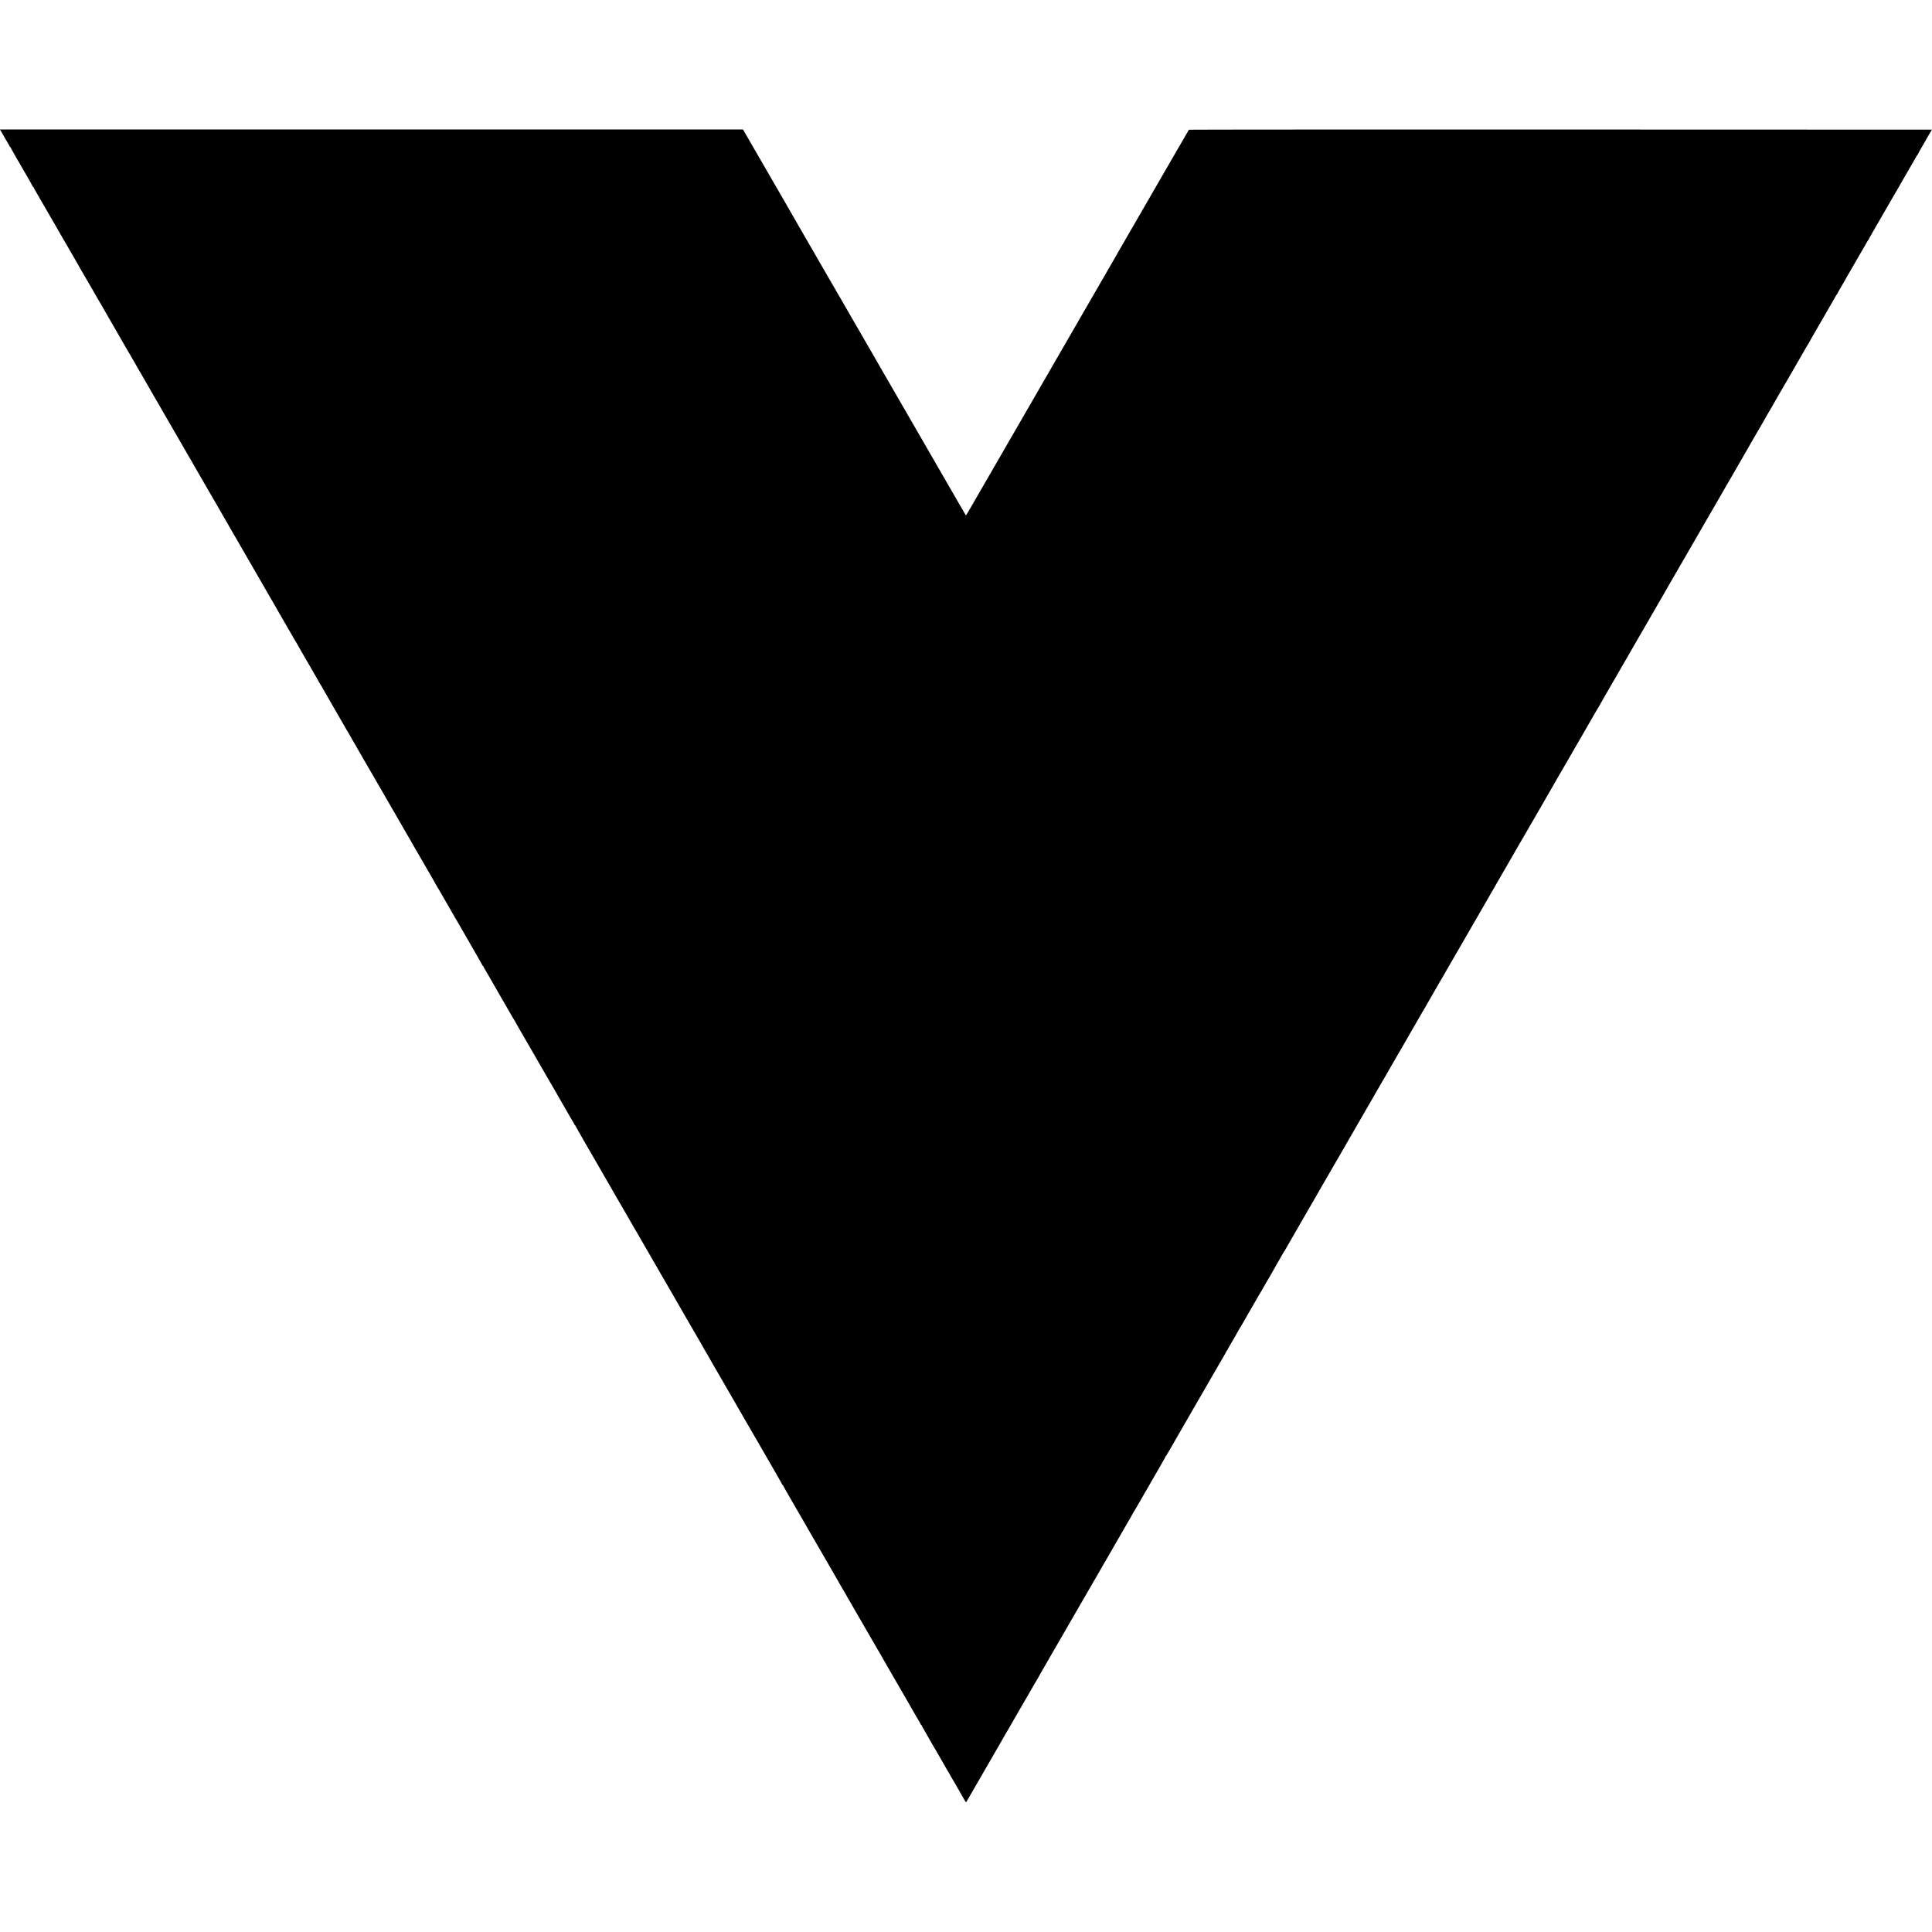
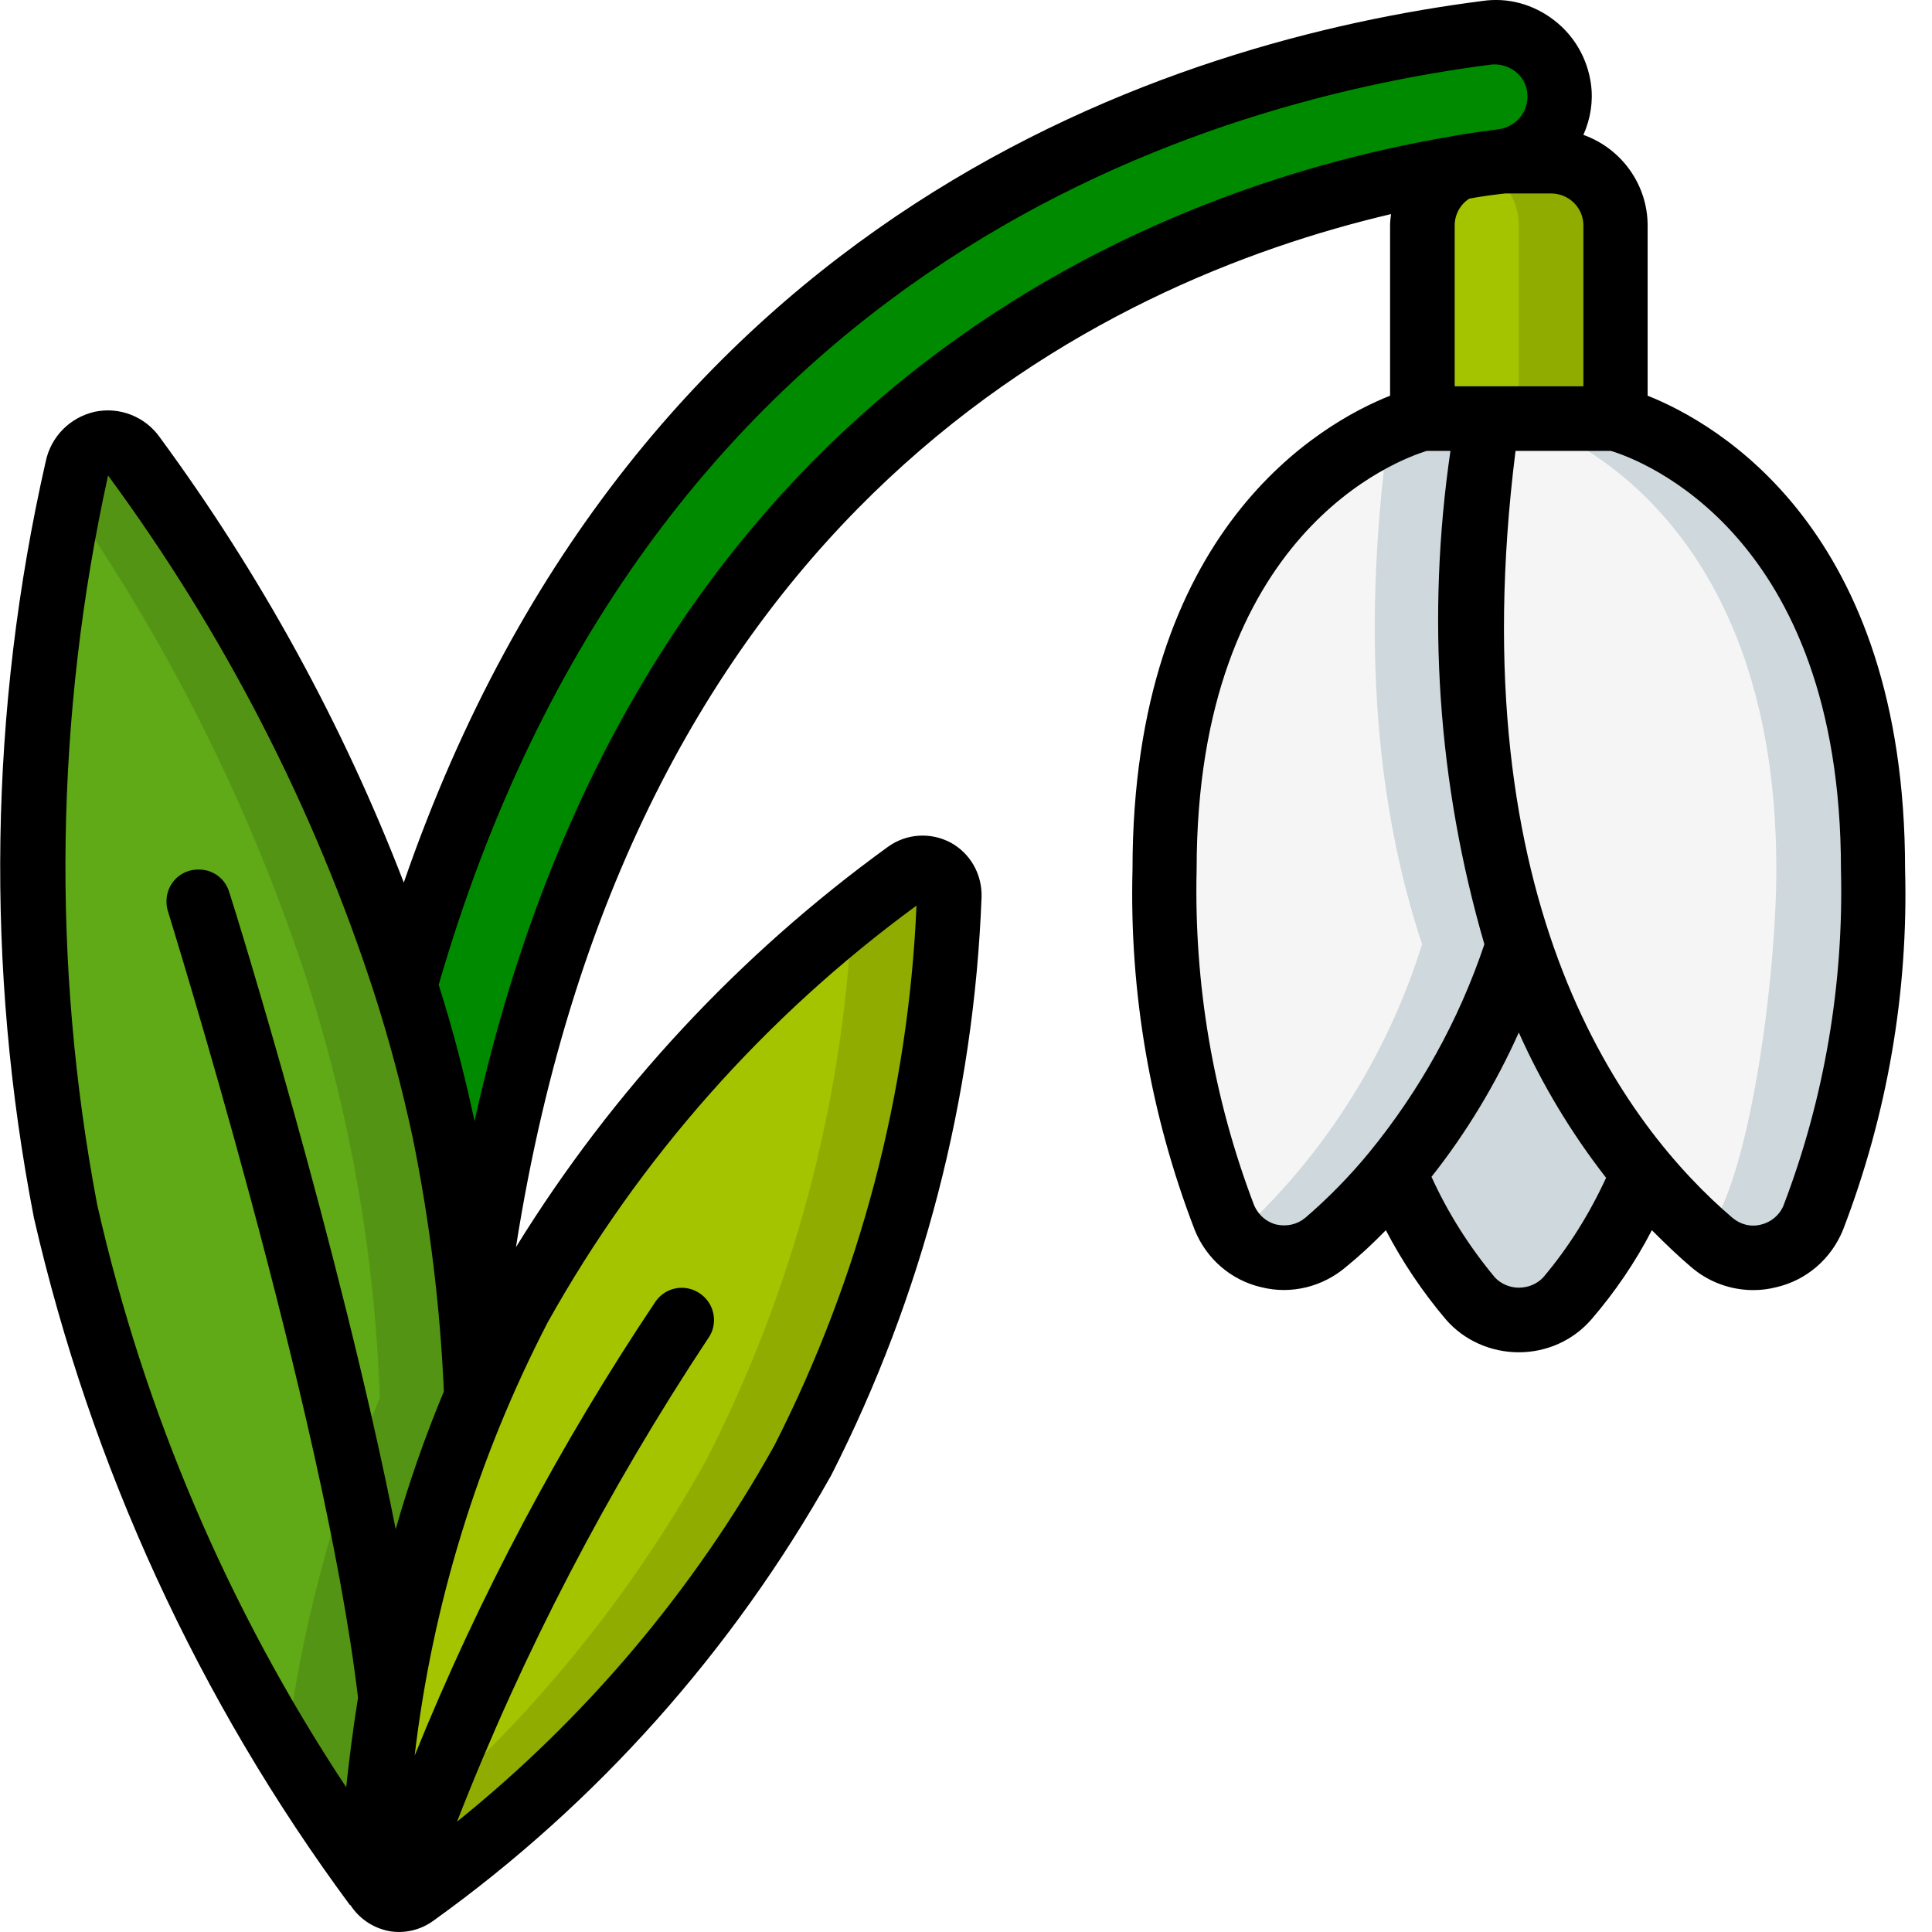
- <svg xmlns="http://www.w3.org/2000/svg" version="1.0" width="16pt" height="16pt" viewBox="0 0 16 16" preserveAspectRatio="xMidYMid meet">
-   <g transform="translate(0,16) scale(0.00032,-0.00032)" fill="#000000" stroke="none">
-     <path d="M18 46618 c45 -75 122 -207 122 -211 0 -2 25 -45 55 -95 30 -50 55 -96 55 -102 0 -5 5 -10 10 -10 6 0 10 -4 10 -9 0 -5 73 -135 161 -288 89 -153 173 -298 187 -323 14 -25 32 -57 41 -72 88 -149 187 -324 189 -335 2 -7 8 -13 13 -13 5 0 9 -4 9 -10 0 -5 46 -89 103 -187 175 -302 490 -846 507 -876 8 -16 20 -36 25 -45 28 -46 290 -498 339 -585 13 -23 74 -129 136 -236 61 -107 123 -215 137 -240 14 -25 29 -50 33 -56 5 -5 23 -37 40 -70 18 -33 38 -67 44 -75 11 -16 21 -33 63 -109 14 -25 29 -50 33 -56 4 -5 21 -35 38 -65 55 -100 261 -455 269 -465 4 -5 14 -21 20 -35 15 -29 41 -75 103 -180 24 -41 52 -88 60 -105 9 -16 57 -100 107 -185 112 -193 362 -626 380 -660 8 -14 23 -38 33 -55 11 -16 23 -37 27 -45 4 -8 26 -46 48 -85 23 -38 53 -90 67 -115 46 -81 64 -113 178 -310 62 -107 121 -210 132 -227 37 -67 56 -99 85 -148 16 -27 32 -57 36 -65 4 -8 15 -27 25 -42 9 -15 53 -89 96 -165 44 -76 177 -307 296 -513 120 -206 268 -463 330 -570 131 -227 117 -203 200 -348 36 -62 73 -125 82 -140 10 -15 21 -34 25 -42 4 -8 20 -37 36 -65 17 -27 38 -65 48 -82 49 -85 64 -111 87 -153 13 -25 28 -49 32 -55 4 -5 78 -134 165 -285 87 -151 166 -288 176 -305 10 -16 26 -43 35 -59 9 -17 125 -217 257 -445 132 -229 253 -441 270 -471 17 -30 45 -79 64 -108 18 -29 33 -54 33 -57 0 -2 20 -37 44 -77 24 -40 123 -212 221 -383 97 -170 190 -330 205 -355 16 -25 39 -65 53 -90 13 -25 81 -144 152 -265 70 -121 137 -238 150 -260 12 -22 37 -65 55 -95 18 -30 43 -73 55 -95 12 -22 48 -85 80 -140 77 -132 163 -280 190 -330 13 -22 71 -123 130 -225 59 -102 116 -199 126 -217 10 -17 29 -50 43 -72 15 -22 26 -43 26 -45 0 -2 27 -50 60 -106 33 -56 60 -103 60 -105 0 -2 55 -98 90 -155 8 -14 182 -316 239 -414 13 -22 45 -79 72 -124 27 -46 49 -86 49 -89 0 -2 14 -24 30 -48 16 -24 30 -46 30 -49 0 -5 74 -135 100 -176 5 -8 24 -42 43 -75 50 -88 58 -101 262 -455 104 -179 199 -345 213 -370 14 -25 28 -49 32 -55 4 -5 17 -26 28 -45 10 -19 62 -109 114 -200 114 -197 133 -230 170 -295 16 -27 33 -57 38 -65 17 -28 96 -165 103 -180 4 -8 16 -28 26 -45 10 -16 77 -131 148 -255 72 -124 181 -313 243 -420 62 -107 121 -209 131 -227 35 -62 323 -560 392 -678 38 -66 83 -145 100 -175 16 -30 33 -59 37 -65 4 -5 17 -27 29 -47 34 -61 56 -100 90 -156 17 -29 31 -55 31 -57 0 -2 17 -32 39 -67 21 -35 134 -229 251 -433 117 -203 235 -407 261 -451 27 -45 49 -85 49 -88 0 -4 8 -19 19 -34 15 -21 200 -341 309 -533 10 -19 33 -58 51 -87 17 -29 31 -54 31 -56 0 -2 25 -44 55 -94 30 -50 55 -95 55 -98 0 -4 6 -15 14 -23 7 -9 27 -41 43 -71 17 -30 170 -297 342 -594 171 -296 311 -542 311 -547 0 -5 5 -9 10 -9 6 0 10 -4 10 -10 0 -5 22 -47 49 -92 27 -46 58 -99 68 -118 24 -43 81 -140 93 -160 5 -8 66 -114 135 -235 69 -121 130 -227 135 -235 12 -21 259 -447 283 -490 10 -19 28 -47 38 -62 11 -14 19 -29 19 -32 0 -3 37 -69 83 -148 99 -170 305 -526 337 -583 13 -22 31 -53 41 -70 11 -16 22 -37 26 -45 7 -14 82 -146 103 -180 14 -24 181 -311 205 -355 13 -22 46 -80 75 -130 29 -49 64 -110 78 -135 14 -25 51 -88 82 -140 31 -52 59 -102 63 -110 4 -8 18 -33 31 -55 205 -353 284 -489 309 -535 17 -30 45 -78 62 -106 18 -28 36 -60 39 -72 4 -12 12 -22 17 -22 5 0 9 -4 9 -10 0 -5 109 -197 241 -427 133 -230 250 -431 259 -448 51 -90 222 -385 280 -485 37 -63 78 -135 92 -160 14 -25 67 -117 118 -205 51 -88 101 -175 111 -193 34 -58 55 -95 149 -257 51 -88 101 -173 110 -190 9 -16 76 -131 147 -255 72 -124 140 -241 151 -260 61 -108 281 -489 355 -615 38 -66 77 -133 87 -150 35 -63 91 -161 100 -175 14 -23 99 -169 128 -220 54 -97 135 -235 142 -245 4 -5 20 -32 35 -60 26 -48 238 -416 276 -480 10 -16 26 -46 37 -65 30 -53 382 -661 403 -695 10 -16 22 -37 26 -45 4 -8 26 -48 50 -88 24 -41 43 -75 43 -77 0 -2 22 -40 50 -85 27 -45 50 -84 50 -86 0 -3 38 -69 83 -147 84 -142 302 -520 340 -587 10 -19 34 -60 52 -90 18 -30 44 -75 57 -100 14 -25 45 -79 70 -120 25 -41 56 -96 70 -121 14 -25 77 -133 138 -240 62 -107 122 -210 132 -229 25 -43 310 -535 337 -581 11 -19 26 -45 34 -59 17 -32 238 -414 266 -460 11 -19 24 -41 28 -49 3 -7 75 -133 160 -278 84 -146 153 -269 153 -274 0 -5 5 -9 10 -9 6 0 10 -4 10 -10 0 -5 82 -150 181 -322 182 -314 201 -346 240 -415 12 -21 80 -139 152 -263 71 -124 141 -245 155 -270 14 -25 28 -49 32 -55 6 -8 145 -248 220 -380 37 -66 209 -362 229 -395 11 -19 24 -42 28 -49 4 -8 67 -118 140 -243 73 -125 133 -230 133 -233 0 -2 15 -28 33 -57 19 -29 47 -78 64 -108 17 -30 53 -93 79 -139 53 -90 82 -141 157 -272 82 -142 115 -199 381 -659 142 -245 268 -463 281 -485 12 -22 71 -125 132 -230 60 -104 172 -298 248 -430 76 -132 146 -253 156 -270 11 -16 22 -36 26 -44 3 -8 30 -54 60 -103 29 -49 53 -91 53 -93 0 -3 18 -34 40 -70 22 -36 40 -67 40 -69 0 -2 37 -66 81 -142 45 -77 98 -168 119 -204 20 -36 47 -81 58 -100 12 -19 27 -47 33 -62 6 -16 15 -28 20 -28 5 0 9 -4 9 -9 0 -6 63 -118 140 -251 77 -133 140 -243 140 -245 0 -2 18 -33 41 -70 22 -37 49 -83 60 -101 10 -19 29 -51 40 -71 25 -45 109 -189 126 -218 7 -11 17 -29 22 -40 6 -11 22 -38 35 -60 14 -22 37 -62 52 -90 14 -27 35 -62 45 -77 11 -14 19 -29 19 -32 0 -3 18 -35 40 -71 22 -36 40 -67 40 -69 0 -2 19 -35 42 -72 23 -38 55 -94 72 -124 26 -47 139 -244 171 -298 6 -9 21 -36 34 -60 28 -48 37 -51 51 -19 6 12 19 36 29 52 10 17 27 46 38 65 11 19 104 181 208 360 103 179 199 345 213 370 14 25 42 74 64 109 21 34 38 65 38 67 0 2 18 33 40 69 22 36 40 67 40 69 0 3 177 310 199 346 16 26 136 234 140 244 2 5 25 44 52 88 27 44 49 81 49 84 0 2 18 34 40 70 22 36 40 67 40 69 0 2 20 36 43 77 35 58 169 289 297 513 9 17 50 86 90 155 40 69 86 150 103 180 16 30 35 62 41 70 6 8 16 24 22 35 35 64 72 129 167 293 59 100 116 199 127 220 11 20 30 53 41 72 43 72 1070 1850 1121 1940 14 25 65 113 113 195 48 83 96 166 107 185 10 19 28 50 38 68 11 18 73 124 137 235 64 111 175 303 246 427 71 124 173 299 225 390 52 91 116 202 143 248 27 45 49 85 49 89 0 4 6 14 14 22 7 9 28 43 46 76 26 47 251 436 378 655 11 19 29 51 40 70 11 19 101 176 201 348 99 172 181 317 181 323 0 5 5 9 10 9 6 0 10 5 10 11 0 6 8 23 18 37 11 15 32 52 49 82 16 30 130 228 253 440 122 212 234 405 248 430 13 25 39 70 57 100 39 65 69 117 130 225 25 44 50 87 55 95 12 19 78 134 220 380 61 107 129 224 150 260 161 277 222 382 246 425 15 28 47 83 71 123 24 41 43 78 43 83 0 5 4 9 8 9 4 0 13 12 19 28 7 15 23 45 36 67 66 110 277 478 277 483 0 3 6 13 14 21 7 9 27 41 43 71 17 30 45 80 63 110 34 57 375 649 394 685 6 11 16 27 22 35 6 8 26 42 44 75 18 33 41 74 51 90 10 17 24 41 32 55 54 97 72 128 88 152 11 14 19 28 19 30 0 3 79 141 175 308 96 167 175 305 175 308 0 3 6 13 14 21 7 9 26 39 41 66 33 60 276 483 338 587 24 40 46 80 50 88 4 8 13 24 20 35 14 23 95 163 125 215 11 19 52 91 92 160 40 69 80 139 90 155 9 17 103 179 207 360 105 182 200 346 211 365 103 181 463 802 489 845 7 11 15 27 19 35 4 8 29 51 55 95 64 110 828 1433 848 1470 9 17 24 41 33 55 9 14 29 48 45 77 15 28 52 93 82 145 30 51 62 107 71 123 17 30 231 398 400 690 51 88 103 179 115 202 12 23 26 48 32 55 6 7 24 38 40 68 17 30 61 107 98 170 37 63 84 144 103 180 19 36 41 72 48 81 8 8 14 18 14 21 0 4 27 51 59 106 32 55 72 124 89 154 16 29 71 125 122 213 51 88 104 180 118 205 13 25 28 50 32 55 4 6 17 26 28 45 11 19 45 80 77 135 31 55 66 116 77 135 11 19 88 152 171 295 401 694 620 1072 650 1125 11 19 87 152 170 295 83 143 158 273 166 288 9 16 21 36 26 45 6 9 31 52 55 96 25 43 54 94 66 115 11 20 95 164 186 321 91 157 173 299 182 315 9 17 26 46 37 65 12 19 66 114 121 210 56 96 108 186 117 200 8 14 24 40 34 59 24 45 383 664 412 713 5 9 17 29 26 45 15 28 120 210 241 419 36 61 68 117 72 125 4 8 12 23 19 34 35 57 245 420 262 453 11 20 35 61 53 90 17 29 32 54 32 56 0 3 28 51 62 108 33 57 70 119 80 138 10 19 23 42 28 50 5 8 32 53 59 100 27 47 149 258 271 470 122 212 234 405 248 430 30 53 62 108 80 135 6 11 15 27 19 35 4 8 85 150 181 315 96 165 187 323 202 350 31 56 116 202 130 225 5 8 25 42 43 75 19 33 92 159 162 280 149 257 157 271 202 350 19 33 38 67 43 75 9 14 228 392 275 475 12 22 55 96 95 165 40 69 80 139 90 155 24 42 202 350 221 383 9 15 27 47 41 72 14 25 75 131 136 236 61 106 121 210 134 232 99 172 271 470 279 482 5 8 23 40 40 70 18 30 81 141 142 245 60 105 121 210 135 235 14 25 71 124 127 220 56 96 143 247 194 335 51 88 96 167 102 175 14 24 180 311 204 355 23 43 340 590 356 615 5 8 50 87 101 175 171 301 517 898 582 1008 25 43 46 81 46 83 0 2 12 23 27 47 14 23 40 67 56 97 16 30 35 62 42 70 7 8 15 22 18 30 4 8 20 38 37 65 16 28 33 57 37 65 6 12 111 196 143 250 5 8 55 95 112 193 57 98 113 195 126 215 12 20 27 46 32 57 6 11 14 27 20 35 5 8 76 130 156 270 80 140 165 287 187 325 23 39 52 90 66 115 13 25 30 52 37 61 8 8 14 18 14 21 0 4 41 77 92 165 50 87 175 302 276 478 101 176 208 360 236 408 28 49 67 117 86 152 19 35 41 70 48 77 6 6 12 15 12 19 0 7 124 224 167 291 12 21 23 40 23 42 0 2 21 40 46 83 26 43 55 92 64 109 54 95 327 568 354 614 19 30 45 75 59 100 71 128 82 145 89 148 4 2 8 8 8 13 0 5 42 82 94 172 311 538 496 858 518 897 14 25 40 70 58 100 18 30 42 71 53 90 10 19 79 139 152 265 73 127 142 246 153 265 10 19 43 76 72 125 29 50 63 108 75 130 65 116 80 140 87 143 4 2 8 8 8 12 0 8 114 212 140 250 6 8 14 24 20 35 5 11 54 97 108 190 l100 170 -9611 3 c-5286 1 -9614 -1 -9618 -5 -5 -6 -419 -719 -619 -1068 -89 -155 -267 -463 -323 -560 -38 -66 -81 -140 -95 -165 -31 -56 -263 -457 -526 -910 -110 -190 -224 -388 -254 -440 -29 -52 -61 -109 -71 -125 -23 -39 -243 -420 -268 -465 -11 -19 -204 -352 -428 -740 -224 -388 -477 -826 -563 -975 -85 -148 -185 -322 -222 -385 -37 -63 -120 -207 -185 -320 -65 -113 -177 -306 -248 -430 -72 -124 -172 -297 -222 -385 -51 -88 -142 -245 -202 -350 -131 -226 -247 -427 -408 -705 -65 -113 -249 -432 -410 -710 -160 -278 -388 -673 -506 -877 -118 -205 -216 -373 -219 -373 -3 0 -52 82 -109 183 -58 100 -144 250 -192 332 -95 164 -402 696 -647 1120 -85 149 -228 396 -317 550 -212 365 -982 1700 -1008 1745 -10 19 -43 76 -72 125 -29 50 -64 110 -77 135 -14 25 -63 110 -110 190 -47 80 -96 165 -110 190 -14 25 -99 171 -188 325 -89 154 -174 300 -188 325 -13 25 -64 113 -112 195 -48 83 -140 242 -205 355 -65 113 -183 317 -263 454 -79 137 -152 264 -163 282 -50 89 -335 583 -354 614 -12 19 -34 58 -50 85 -15 28 -129 226 -253 440 -124 215 -235 408 -247 430 -12 22 -69 121 -127 220 -58 99 -226 389 -373 645 -148 256 -324 561 -392 678 -67 117 -134 232 -147 255 -13 23 -33 59 -46 80 l-22 37 -9615 0 -9615 0 20 -32z" />
+ <svg xmlns="http://www.w3.org/2000/svg" width="16pt" height="16pt" viewBox="0 0 16 16" version="1.1">
+   <g id="surface1">
+     <path style=" stroke:none;fill-rule:nonzero;fill:rgb(64.314%,76.863%,0%);fill-opacity:1;" d="M 13.379 1.867 L 13.379 3.465 L 11.777 3.465 L 11.777 1.867 C 11.777 1.664 11.895 1.477 12.078 1.387 L 12.082 1.387 C 12.207 1.367 12.332 1.348 12.445 1.332 L 12.844 1.332 C 13.141 1.336 13.379 1.574 13.379 1.867 Z M 13.379 1.867 " />
+     <path style=" stroke:none;fill-rule:nonzero;fill:rgb(56.471%,67.451%,0%);fill-opacity:1;" d="M 12.844 1.332 L 12.445 1.332 C 12.375 1.344 12.297 1.355 12.223 1.367 C 12.434 1.441 12.578 1.641 12.578 1.867 L 12.578 3.465 L 13.379 3.465 L 13.379 1.867 C 13.379 1.574 13.141 1.336 12.844 1.332 Z M 12.844 1.332 " />
+     <path style=" stroke:none;fill-rule:nonzero;fill:rgb(96.078%,96.078%,96.078%);fill-opacity:1;" d="M 15.512 7.199 C 15.535 8.184 15.367 9.164 15.016 10.086 C 14.949 10.242 14.812 10.359 14.648 10.402 C 14.48 10.441 14.305 10.398 14.176 10.289 C 13.973 10.113 13.781 9.922 13.609 9.711 C 13.152 9.152 12.801 8.512 12.578 7.82 C 12.223 6.754 12.047 5.332 12.312 3.465 L 13.379 3.465 C 13.379 3.465 15.512 4 15.512 7.199 Z M 15.512 7.199 " />
+     <path style=" stroke:none;fill-rule:nonzero;fill:rgb(81.176%,84.706%,86.275%);fill-opacity:1;" d="M 13.379 3.465 L 12.578 3.465 C 12.578 3.465 14.711 4 14.711 7.199 C 14.711 8.094 14.488 9.82 14.117 10.234 C 14.242 10.375 14.426 10.441 14.609 10.41 C 14.793 10.379 14.945 10.258 15.016 10.086 C 15.367 9.164 15.535 8.184 15.512 7.199 C 15.512 4 13.379 3.465 13.379 3.465 Z M 13.379 3.465 " />
+     <path style=" stroke:none;fill-rule:nonzero;fill:rgb(96.078%,96.078%,96.078%);fill-opacity:1;" d="M 12.578 7.82 C 12.355 8.512 12.008 9.152 11.547 9.711 C 11.375 9.922 11.188 10.113 10.98 10.289 C 10.852 10.398 10.676 10.441 10.508 10.402 C 10.344 10.359 10.207 10.242 10.141 10.086 C 9.789 9.164 9.621 8.184 9.645 7.199 C 9.645 4 11.777 3.465 11.777 3.465 L 12.312 3.465 C 12.047 5.332 12.223 6.754 12.578 7.82 Z M 12.578 7.82 " />
+     <path style=" stroke:none;fill-rule:nonzero;fill:rgb(81.176%,84.706%,86.275%);fill-opacity:1;" d="M 12.312 3.465 L 11.777 3.465 C 11.684 3.496 11.59 3.531 11.5 3.574 C 11.254 5.387 11.43 6.773 11.777 7.82 C 11.488 8.746 10.957 9.582 10.238 10.234 C 10.434 10.453 10.762 10.477 10.98 10.289 C 11.727 9.625 12.281 8.773 12.578 7.82 C 12.223 6.754 12.047 5.332 12.312 3.465 Z M 12.312 3.465 " />
+     <path style=" stroke:none;fill-rule:nonzero;fill:rgb(81.176%,84.706%,86.275%);fill-opacity:1;" d="M 13.609 9.711 C 13.457 10.09 13.242 10.441 12.98 10.754 C 12.879 10.867 12.734 10.934 12.578 10.934 C 12.426 10.934 12.277 10.867 12.176 10.754 C 11.914 10.441 11.703 10.09 11.547 9.711 C 12.008 9.152 12.355 8.512 12.578 7.82 C 12.801 8.512 13.152 9.152 13.609 9.711 Z M 13.609 9.711 " />
+     <path style=" stroke:none;fill-rule:nonzero;fill:rgb(0%,54.118%,0%);fill-opacity:1;" d="M 12.445 1.332 C 12.332 1.348 12.207 1.367 12.082 1.387 L 12.078 1.387 C 9.516 1.816 4.754 3.613 3.91 11.02 C 3.867 10.465 3.789 9.914 3.676 9.367 C 3.59 8.957 3.484 8.555 3.355 8.156 C 5.105 1.984 9.902 0.582 12.309 0.273 C 12.602 0.234 12.871 0.441 12.906 0.734 C 12.945 1.027 12.738 1.297 12.445 1.332 Z M 12.445 1.332 " />
+     <path style=" stroke:none;fill-rule:nonzero;fill:rgb(64.314%,76.863%,0%);fill-opacity:1;" d="M 7.863 7.414 C 7.805 9.047 7.391 10.641 6.648 12.094 C 5.855 13.516 4.758 14.742 3.438 15.691 C 3.387 15.727 3.32 15.742 3.258 15.727 C 3.199 15.715 3.145 15.676 3.113 15.617 C 3.094 15.582 3.086 15.543 3.086 15.5 C 3.137 14.152 3.43 12.82 3.945 11.57 C 4.051 11.316 4.168 11.066 4.297 10.828 C 5.094 9.406 6.188 8.176 7.508 7.227 C 7.578 7.18 7.668 7.172 7.742 7.211 C 7.82 7.254 7.863 7.332 7.863 7.414 Z M 7.863 7.414 " />
+     <path style=" stroke:none;fill-rule:nonzero;fill:rgb(56.471%,67.451%,0%);fill-opacity:1;" d="M 7.508 7.227 C 7.383 7.316 7.23 7.434 7.055 7.574 C 6.98 9.148 6.566 10.691 5.848 12.094 C 5.152 13.348 4.215 14.453 3.094 15.344 C 3.09 15.398 3.09 15.453 3.086 15.5 C 3.082 15.586 3.129 15.664 3.203 15.707 C 3.277 15.746 3.371 15.738 3.438 15.691 C 4.762 14.742 5.855 13.516 6.648 12.094 C 7.391 10.641 7.805 9.047 7.863 7.414 C 7.863 7.332 7.82 7.254 7.742 7.211 C 7.668 7.172 7.578 7.18 7.508 7.227 Z M 7.508 7.227 " />
+     <path style=" stroke:none;fill-rule:nonzero;fill:rgb(37.647%,66.275%,9.02%);fill-opacity:1;" d="M 3.086 15.5 C 3.086 15.543 3.094 15.582 3.113 15.617 C 1.879 13.953 1.004 12.051 0.543 10.031 C 0.148 7.996 0.184 5.902 0.641 3.879 C 0.66 3.777 0.738 3.695 0.84 3.672 C 0.941 3.652 1.047 3.691 1.105 3.777 C 2.344 5.441 3.219 7.348 3.676 9.367 C 3.824 10.094 3.914 10.828 3.945 11.566 L 3.945 11.57 C 3.43 12.82 3.137 14.152 3.086 15.5 Z M 3.086 15.5 " />
+     <path style=" stroke:none;fill-rule:nonzero;fill:rgb(32.941%,58.039%,7.843%);fill-opacity:1;" d="M 3.945 11.57 L 3.945 11.566 C 3.906 10.41 3.707 9.262 3.355 8.156 C 2.844 6.586 2.086 5.105 1.105 3.777 C 1.047 3.691 0.941 3.652 0.84 3.672 C 0.738 3.695 0.66 3.777 0.641 3.879 C 0.621 3.965 0.602 4.059 0.578 4.16 C 1.43 5.391 2.094 6.734 2.555 8.156 C 2.906 9.262 3.105 10.41 3.145 11.566 L 3.148 11.57 C 2.754 12.512 2.492 13.5 2.367 14.508 C 2.656 14.98 2.922 15.355 3.113 15.617 C 3.098 15.582 3.086 15.543 3.086 15.5 C 3.141 14.152 3.43 12.82 3.945 11.57 Z M 3.945 11.57 " />
+     <path style=" stroke:none;fill-rule:nonzero;fill:rgb(0%,0%,0%);fill-opacity:1;" d="M 13.176 0.699 C 13.148 0.488 13.039 0.297 12.871 0.168 C 12.699 0.035 12.488 -0.023 12.277 0.008 C 9.719 0.336 5.27 1.73 3.344 7.309 C 2.836 5.992 2.156 4.754 1.32 3.617 C 1.199 3.449 0.988 3.367 0.785 3.41 C 0.578 3.457 0.422 3.617 0.379 3.82 C -0.09 5.879 -0.121 8.016 0.281 10.086 C 0.754 12.145 1.645 14.082 2.898 15.777 L 2.902 15.777 C 2.973 15.887 3.086 15.965 3.219 15.992 C 3.348 16.016 3.484 15.984 3.59 15.906 C 4.945 14.934 6.066 13.672 6.883 12.219 C 7.641 10.73 8.066 9.094 8.129 7.426 C 8.133 7.238 8.035 7.066 7.871 6.977 C 7.707 6.891 7.508 6.902 7.355 7.012 C 6.121 7.906 5.074 9.031 4.273 10.328 C 5.238 4.199 9.121 2.336 11.52 1.773 C 11.516 1.805 11.512 1.836 11.512 1.867 L 11.512 3.277 C 10.941 3.504 9.379 4.383 9.379 7.199 C 9.352 8.219 9.527 9.234 9.895 10.188 C 9.992 10.426 10.195 10.602 10.445 10.66 C 10.695 10.723 10.957 10.656 11.152 10.488 C 11.266 10.395 11.375 10.293 11.477 10.188 C 11.613 10.449 11.781 10.699 11.973 10.926 C 12.125 11.102 12.348 11.199 12.578 11.199 C 12.809 11.199 13.027 11.102 13.18 10.926 C 13.375 10.699 13.543 10.453 13.68 10.188 C 13.793 10.301 13.902 10.406 14.004 10.492 C 14.148 10.617 14.332 10.684 14.52 10.684 C 14.586 10.684 14.648 10.676 14.711 10.66 C 14.961 10.602 15.164 10.426 15.262 10.188 C 15.629 9.234 15.805 8.219 15.777 7.199 C 15.777 4.383 14.215 3.504 13.645 3.277 L 13.645 1.867 C 13.645 1.531 13.43 1.23 13.113 1.117 C 13.172 0.984 13.195 0.84 13.176 0.699 Z M 0.895 3.938 C 1.855 5.242 2.602 6.691 3.102 8.234 C 3.227 8.625 3.332 9.02 3.418 9.422 C 3.559 10.113 3.645 10.82 3.676 11.523 C 3.52 11.898 3.387 12.277 3.277 12.664 C 2.816 10.336 1.945 7.527 1.898 7.387 C 1.871 7.297 1.797 7.227 1.703 7.207 C 1.609 7.188 1.512 7.215 1.449 7.285 C 1.383 7.355 1.363 7.457 1.391 7.547 C 1.402 7.59 2.684 11.691 2.965 14.059 C 2.922 14.328 2.891 14.578 2.867 14.801 C 1.895 13.332 1.195 11.699 0.805 9.977 C 0.426 7.98 0.457 5.926 0.895 3.938 Z M 7.59 7.5 C 7.523 9.055 7.121 10.578 6.414 11.969 C 5.746 13.168 4.852 14.227 3.785 15.086 C 4.332 13.684 5.031 12.344 5.863 11.086 C 5.949 10.969 5.922 10.801 5.801 10.715 C 5.68 10.629 5.516 10.656 5.43 10.777 C 4.637 11.961 3.969 13.219 3.434 14.539 C 3.582 13.285 3.957 12.07 4.535 10.953 C 5.293 9.594 6.336 8.418 7.59 7.5 Z M 3.93 9.285 C 3.848 8.902 3.75 8.523 3.633 8.156 C 5.332 2.285 9.812 0.863 12.348 0.535 C 12.418 0.527 12.488 0.547 12.547 0.59 C 12.602 0.633 12.641 0.695 12.648 0.766 C 12.656 0.84 12.637 0.91 12.594 0.965 C 12.551 1.023 12.484 1.059 12.414 1.07 C 12.297 1.086 12.172 1.102 12.039 1.125 L 12.023 1.129 C 9.723 1.516 5.297 3.082 3.93 9.285 Z M 12.465 1.602 L 12.844 1.602 C 12.992 1.602 13.113 1.719 13.113 1.867 L 13.113 3.199 L 12.047 3.199 L 12.047 1.867 C 12.047 1.777 12.094 1.691 12.168 1.645 C 12.273 1.625 12.371 1.613 12.465 1.602 Z M 10.809 10.086 C 10.742 10.141 10.656 10.16 10.57 10.141 C 10.488 10.121 10.422 10.062 10.387 9.984 C 10.047 9.094 9.887 8.148 9.91 7.199 C 9.91 4.406 11.586 3.805 11.816 3.734 L 12.012 3.734 C 11.812 5.102 11.906 6.492 12.293 7.82 C 12.082 8.449 11.758 9.031 11.34 9.543 C 11.18 9.738 11 9.922 10.809 10.086 Z M 12.781 10.578 C 12.73 10.633 12.656 10.664 12.578 10.664 C 12.504 10.664 12.43 10.633 12.379 10.578 C 12.168 10.324 11.992 10.047 11.855 9.746 C 12.145 9.379 12.387 8.977 12.578 8.551 C 12.77 8.98 13.012 9.383 13.301 9.754 C 13.164 10.051 12.992 10.328 12.781 10.578 Z M 15.246 7.199 C 15.27 8.148 15.109 9.098 14.77 9.984 C 14.738 10.062 14.668 10.121 14.586 10.141 C 14.5 10.164 14.414 10.141 14.348 10.086 C 13.465 9.332 12.078 7.508 12.551 3.734 L 13.34 3.734 C 13.578 3.805 15.246 4.414 15.246 7.199 Z M 15.246 7.199 " />
  </g>
</svg>
